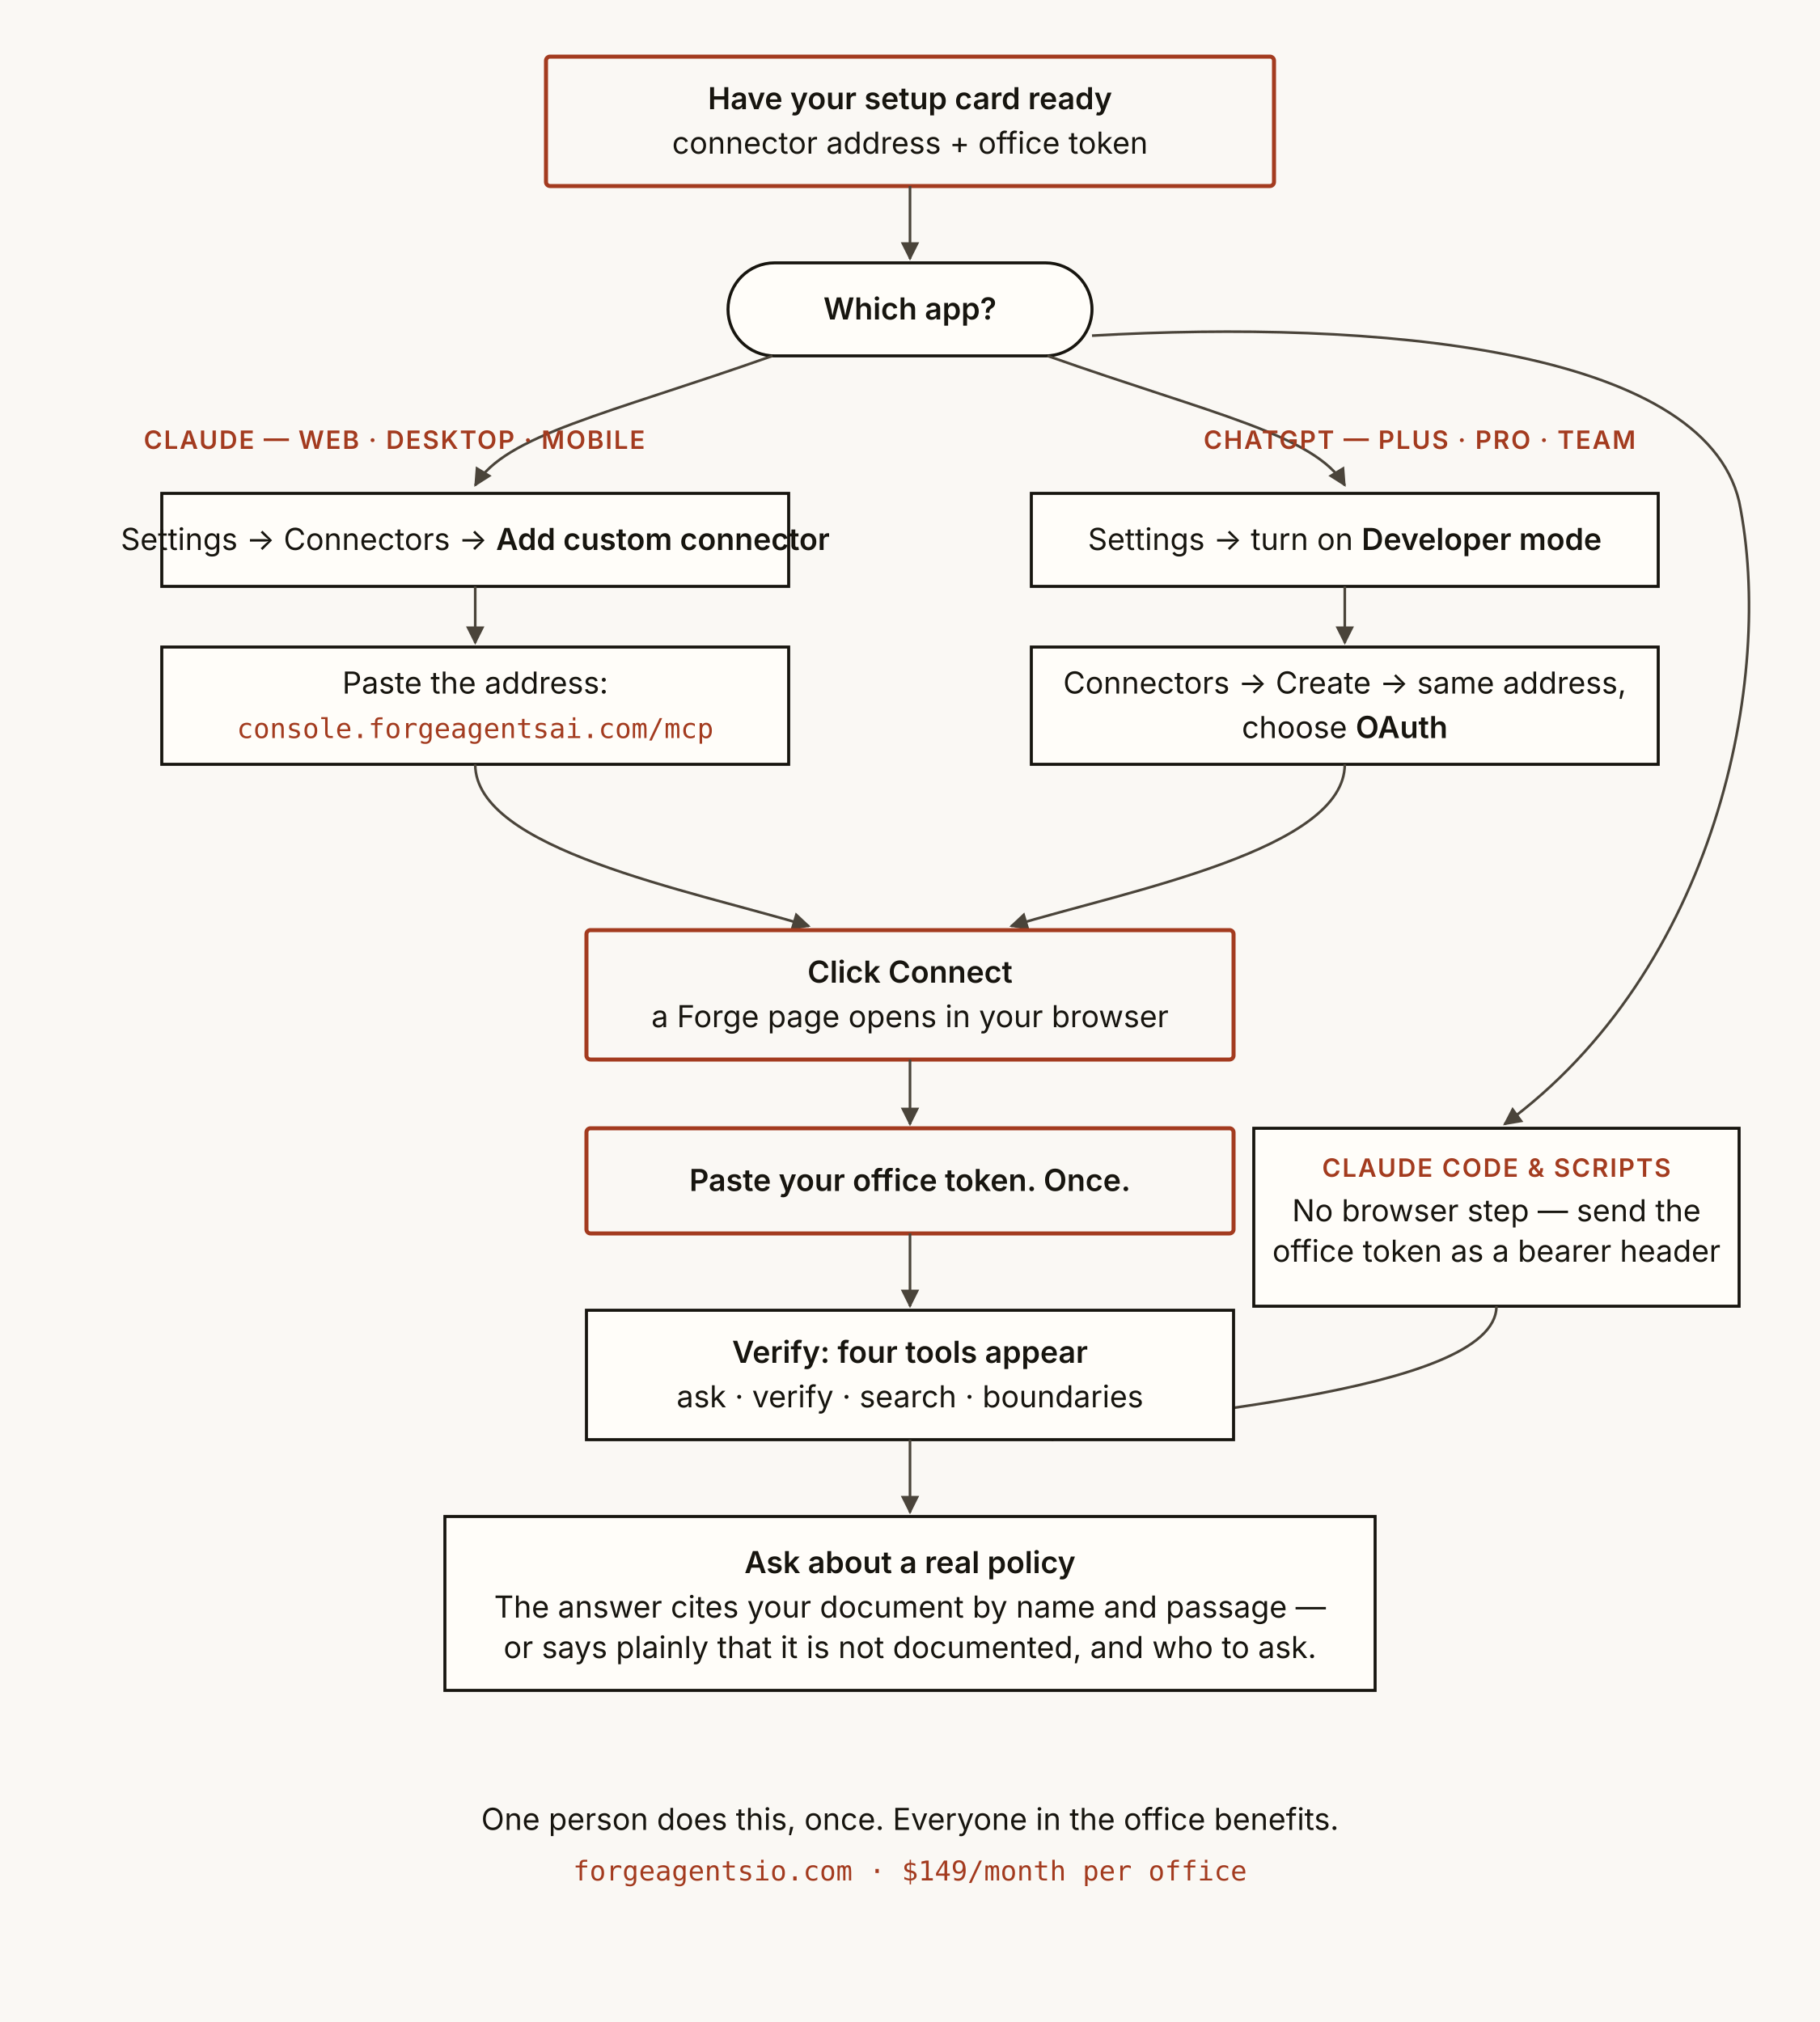
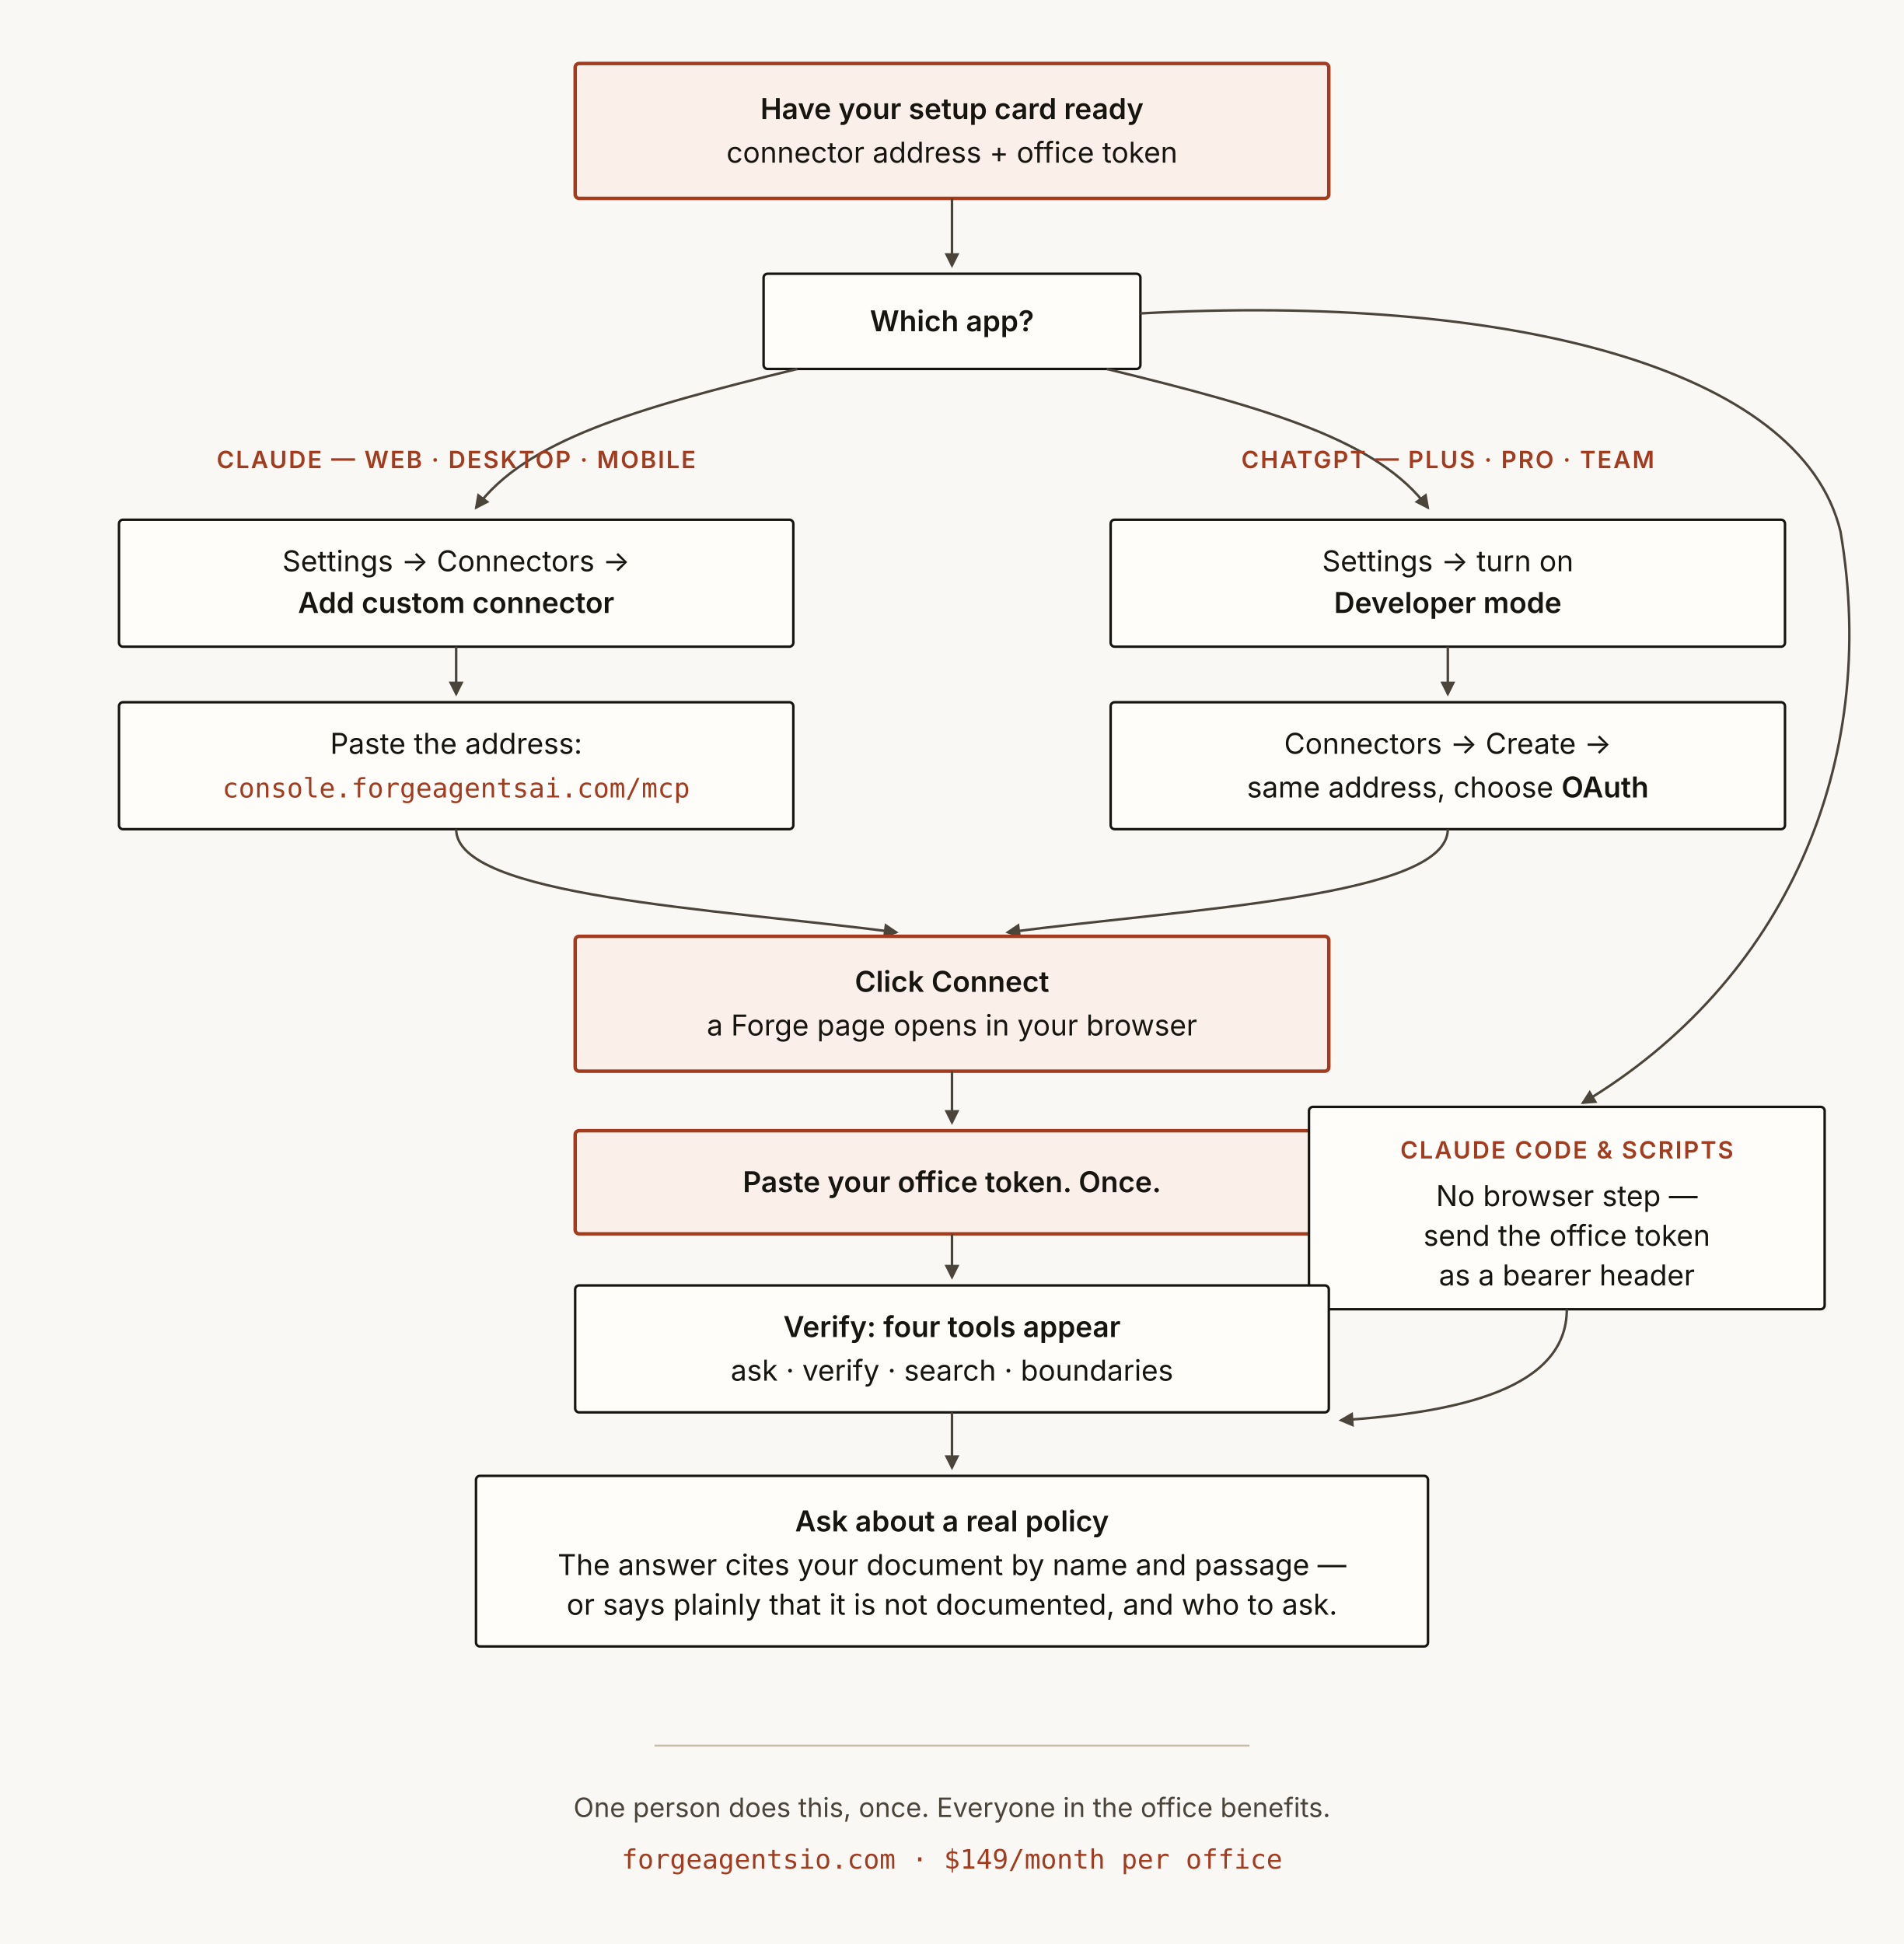
- <svg xmlns="http://www.w3.org/2000/svg" viewBox="0 0 900 1000" font-family="Inter, Segoe UI, system-ui, sans-serif" role="img" aria-label="How to add the OKA Anywhere connector">
+ <svg xmlns="http://www.w3.org/2000/svg" viewBox="0 0 960 980" font-family="Inter, 'Segoe UI', system-ui, sans-serif" role="img" aria-label="How to add the OKA Anywhere connector">
  <style>
-     .box{fill:#fffdf9;stroke:#17150f;stroke-width:1.5}
-     .accent{fill:#faf8f4;stroke:#a33b1f;stroke-width:2}
-     .t{fill:#17150f;font-size:15px}
-     .tb{fill:#17150f;font-size:15px;font-weight:600}
-     .lbl{fill:#a33b1f;font-size:12.5px;font-weight:600;letter-spacing:.06em}
-     .edge{stroke:#4a443a;stroke-width:1.3;fill:none;marker-end:url(#arr)}
+     .box{fill:#fffdf9;stroke:#17150f;stroke-width:1.25;rx:2}
+     .accent{fill:#faf0e9;stroke:#a33b1f;stroke-width:1.75}
+     .t{fill:#17150f;font-size:14.5px}
+     .tb{fill:#17150f;font-size:14.5px;font-weight:600}
+     .lbl{fill:#a33b1f;font-size:12px;font-weight:600;letter-spacing:.07em}
+     .edge{stroke:#4a443a;stroke-width:1.25;fill:none;marker-end:url(#arr)}
    .mono{font-family:'IBM Plex Mono',Consolas,monospace;font-size:13.5px;fill:#a33b1f}
+     .foot{fill:#4a443a;font-size:13.5px}
  </style>
  <defs>
-     <marker id="arr" viewBox="0 0 10 10" refX="9" refY="5" markerWidth="7" markerHeight="7" orient="auto-start-reverse">
+     <marker id="arr" viewBox="0 0 10 10" refX="8.5" refY="5" markerWidth="6" markerHeight="6" orient="auto-start-reverse">
      <path d="M0,0 L10,5 L0,10 z" fill="#4a443a" />
    </marker>
  </defs>
-   <rect width="900" height="1000" fill="#faf8f4" />
-   <rect class="accent" x="270" y="28" width="360" height="64" rx="2" />
-   <text class="tb" x="450" y="54" text-anchor="middle">Have your setup card ready</text>
-   <text class="t" x="450" y="76" text-anchor="middle">connector address + office token</text>
-   <path class="edge" d="M450,92 V128" />
-   <rect class="box" x="360" y="130" width="180" height="46" rx="23" />
-   <text class="tb" x="450" y="158" text-anchor="middle">Which app?</text>
-   <path class="edge" d="M382,176 C300,205 250,215 235,240" />
-   <path class="edge" d="M518,176 C600,205 650,215 665,240" />
-   <text class="lbl" x="195" y="222" text-anchor="middle">CLAUDE — WEB · DESKTOP · MOBILE</text>
-   <text class="lbl" x="702" y="222" text-anchor="middle">CHATGPT — PLUS · PRO · TEAM</text>
-   <rect class="box" x="80" y="244" width="310" height="46" />
-   <text class="t" x="235" y="272" text-anchor="middle">Settings → Connectors → <tspan class="tb">Add custom connector</tspan>
+   <rect width="960" height="980" fill="#faf8f4" />
+   <rect class="accent" x="290" y="32" width="380" height="68" rx="2" />
+   <text class="tb" x="480" y="60" text-anchor="middle">Have your setup card ready</text>
+   <text class="t" x="480" y="82" text-anchor="middle">connector address + office token</text>
+   <path class="edge" d="M480,100 V134" />
+   <rect class="box" x="385" y="138" width="190" height="48" rx="24" />
+   <text class="tb" x="480" y="167" text-anchor="middle">Which app?</text>
+   <path class="edge" d="M402,186 C320,206 265,222 240,256" />
+   <path class="edge" d="M558,186 C640,206 695,222 720,256" />
+   <text class="lbl" x="230" y="236" text-anchor="middle">CLAUDE — WEB · DESKTOP · MOBILE</text>
+   <text class="lbl" x="730" y="236" text-anchor="middle">CHATGPT — PLUS · PRO · TEAM</text>
+   <rect class="box" x="60" y="262" width="340" height="64" rx="2" />
+   <text class="t" x="230" y="288" text-anchor="middle">Settings → Connectors →</text>
+   <text class="tb" x="230" y="309" text-anchor="middle">Add custom connector</text>
+   <path class="edge" d="M230,326 V350" />
+   <rect class="box" x="60" y="354" width="340" height="64" rx="2" />
+   <text class="t" x="230" y="380" text-anchor="middle">Paste the address:</text>
+   <text class="mono" x="230" y="402" text-anchor="middle">console.forgeagentsai.com/mcp</text>
+   <path class="edge" d="M230,418 C230,452 360,458 452,470" />
+   <rect class="box" x="560" y="262" width="340" height="64" rx="2" />
+   <text class="t" x="730" y="288" text-anchor="middle">Settings → turn on</text>
+   <text class="tb" x="730" y="309" text-anchor="middle">Developer mode</text>
+   <path class="edge" d="M730,326 V350" />
+   <rect class="box" x="560" y="354" width="340" height="64" rx="2" />
+   <text class="t" x="730" y="380" text-anchor="middle">Connectors → Create →</text>
+   <text class="t" x="730" y="402" text-anchor="middle">same address, choose <tspan class="tb">OAuth</tspan>
  </text>
-   <path class="edge" d="M235,290 V318" />
-   <rect class="box" x="80" y="320" width="310" height="58" />
-   <text class="t" x="235" y="343" text-anchor="middle">Paste the address:</text>
-   <text class="mono" x="235" y="365" text-anchor="middle">console.forgeagentsai.com/mcp</text>
-   <path class="edge" d="M235,378 C235,420 340,440 400,458" />
-   <rect class="box" x="510" y="244" width="310" height="46" />
-   <text class="t" x="665" y="272" text-anchor="middle">Settings → turn on <tspan class="tb">Developer mode</tspan>
-   </text>
-   <path class="edge" d="M665,290 V318" />
-   <rect class="box" x="510" y="320" width="310" height="58" />
-   <text class="t" x="665" y="343" text-anchor="middle">Connectors → Create → same address,</text>
-   <text class="t" x="665" y="365" text-anchor="middle">choose <tspan class="tb">OAuth</tspan>
-   </text>
-   <path class="edge" d="M665,378 C665,420 560,440 500,458" />
-   <rect class="accent" x="290" y="460" width="320" height="64" rx="2" />
-   <text class="tb" x="450" y="486" text-anchor="middle">Click Connect</text>
-   <text class="t" x="450" y="508" text-anchor="middle">a Forge page opens in your browser</text>
-   <path class="edge" d="M450,524 V556" />
-   <rect class="accent" x="290" y="558" width="320" height="52" rx="2" />
-   <text class="tb" x="450" y="589" text-anchor="middle">Paste your office token. Once.</text>
-   <path class="edge" d="M450,610 V646" />
-   <rect class="box" x="620" y="558" width="240" height="88" />
-   <text class="lbl" x="740" y="582" text-anchor="middle">CLAUDE CODE &amp; SCRIPTS</text>
-   <text class="t" x="740" y="604" text-anchor="middle">No browser step — send the</text>
-   <text class="t" x="740" y="624" text-anchor="middle">office token as a bearer header</text>
-   <path class="edge" d="M540,166 C680,158 842,172 860,248 C878,336 848,480 744,556" />
-   <path class="edge" d="M740,646 C740,690 560,700 512,710" />
-   <rect class="box" x="290" y="648" width="320" height="64" />
-   <text class="tb" x="450" y="674" text-anchor="middle">Verify: four tools appear</text>
-   <text class="t" x="450" y="696" text-anchor="middle">ask · verify · search · boundaries</text>
-   <path class="edge" d="M450,712 V748" />
-   <rect class="box" x="220" y="750" width="460" height="86" />
-   <text class="tb" x="450" y="778" text-anchor="middle">Ask about a real policy</text>
-   <text class="t" x="450" y="800" text-anchor="middle">The answer cites your document by name and passage —</text>
-   <text class="t" x="450" y="820" text-anchor="middle">or says plainly that it is not documented, and who to ask.</text>
-   <text class="t" x="450" y="905" text-anchor="middle" font-size="13.5" fill="#4a443a">One person does this, once. Everyone in the office benefits.</text>
-   <text class="mono" x="450" y="930" text-anchor="middle">forgeagentsio.com · $149/month per office</text>
+   <path class="edge" d="M730,418 C730,452 600,458 508,470" />
+   <rect class="accent" x="290" y="472" width="380" height="68" rx="2" />
+   <text class="tb" x="480" y="500" text-anchor="middle">Click Connect</text>
+   <text class="t" x="480" y="522" text-anchor="middle">a Forge page opens in your browser</text>
+   <path class="edge" d="M480,540 V566" />
+   <rect class="accent" x="290" y="570" width="380" height="52" rx="2" />
+   <text class="tb" x="480" y="601" text-anchor="middle">Paste your office token. Once.</text>
+   <path class="edge" d="M480,622 V644" />
+   <path class="edge" d="M575,158 C760,148 908,185 928,268 C948,385 900,495 798,556" />
+   <rect class="box" x="660" y="558" width="260" height="102" rx="2" />
+   <text class="lbl" x="790" y="584" text-anchor="middle">CLAUDE CODE &amp; SCRIPTS</text>
+   <text class="t" x="790" y="608" text-anchor="middle">No browser step —</text>
+   <text class="t" x="790" y="628" text-anchor="middle">send the office token</text>
+   <text class="t" x="790" y="648" text-anchor="middle">as a bearer header</text>
+   <path class="edge" d="M790,660 C790,700 736,712 676,716" />
+   <rect class="box" x="290" y="648" width="380" height="64" rx="2" />
+   <text class="tb" x="480" y="674" text-anchor="middle">Verify: four tools appear</text>
+   <text class="t" x="480" y="696" text-anchor="middle">ask · verify · search · boundaries</text>
+   <path class="edge" d="M480,712 V740" />
+   <rect class="box" x="240" y="744" width="480" height="86" rx="2" />
+   <text class="tb" x="480" y="772" text-anchor="middle">Ask about a real policy</text>
+   <text class="t" x="480" y="794" text-anchor="middle">The answer cites your document by name and passage —</text>
+   <text class="t" x="480" y="814" text-anchor="middle">or says plainly that it is not documented, and who to ask.</text>
+   <line x1="330" y1="880" x2="630" y2="880" stroke="#c7bda9" stroke-width="1" />
+   <text class="foot" x="480" y="916" text-anchor="middle">One person does this, once. Everyone in the office benefits.</text>
+   <text class="mono" x="480" y="942" text-anchor="middle">forgeagentsio.com · $149/month per office</text>
</svg>
